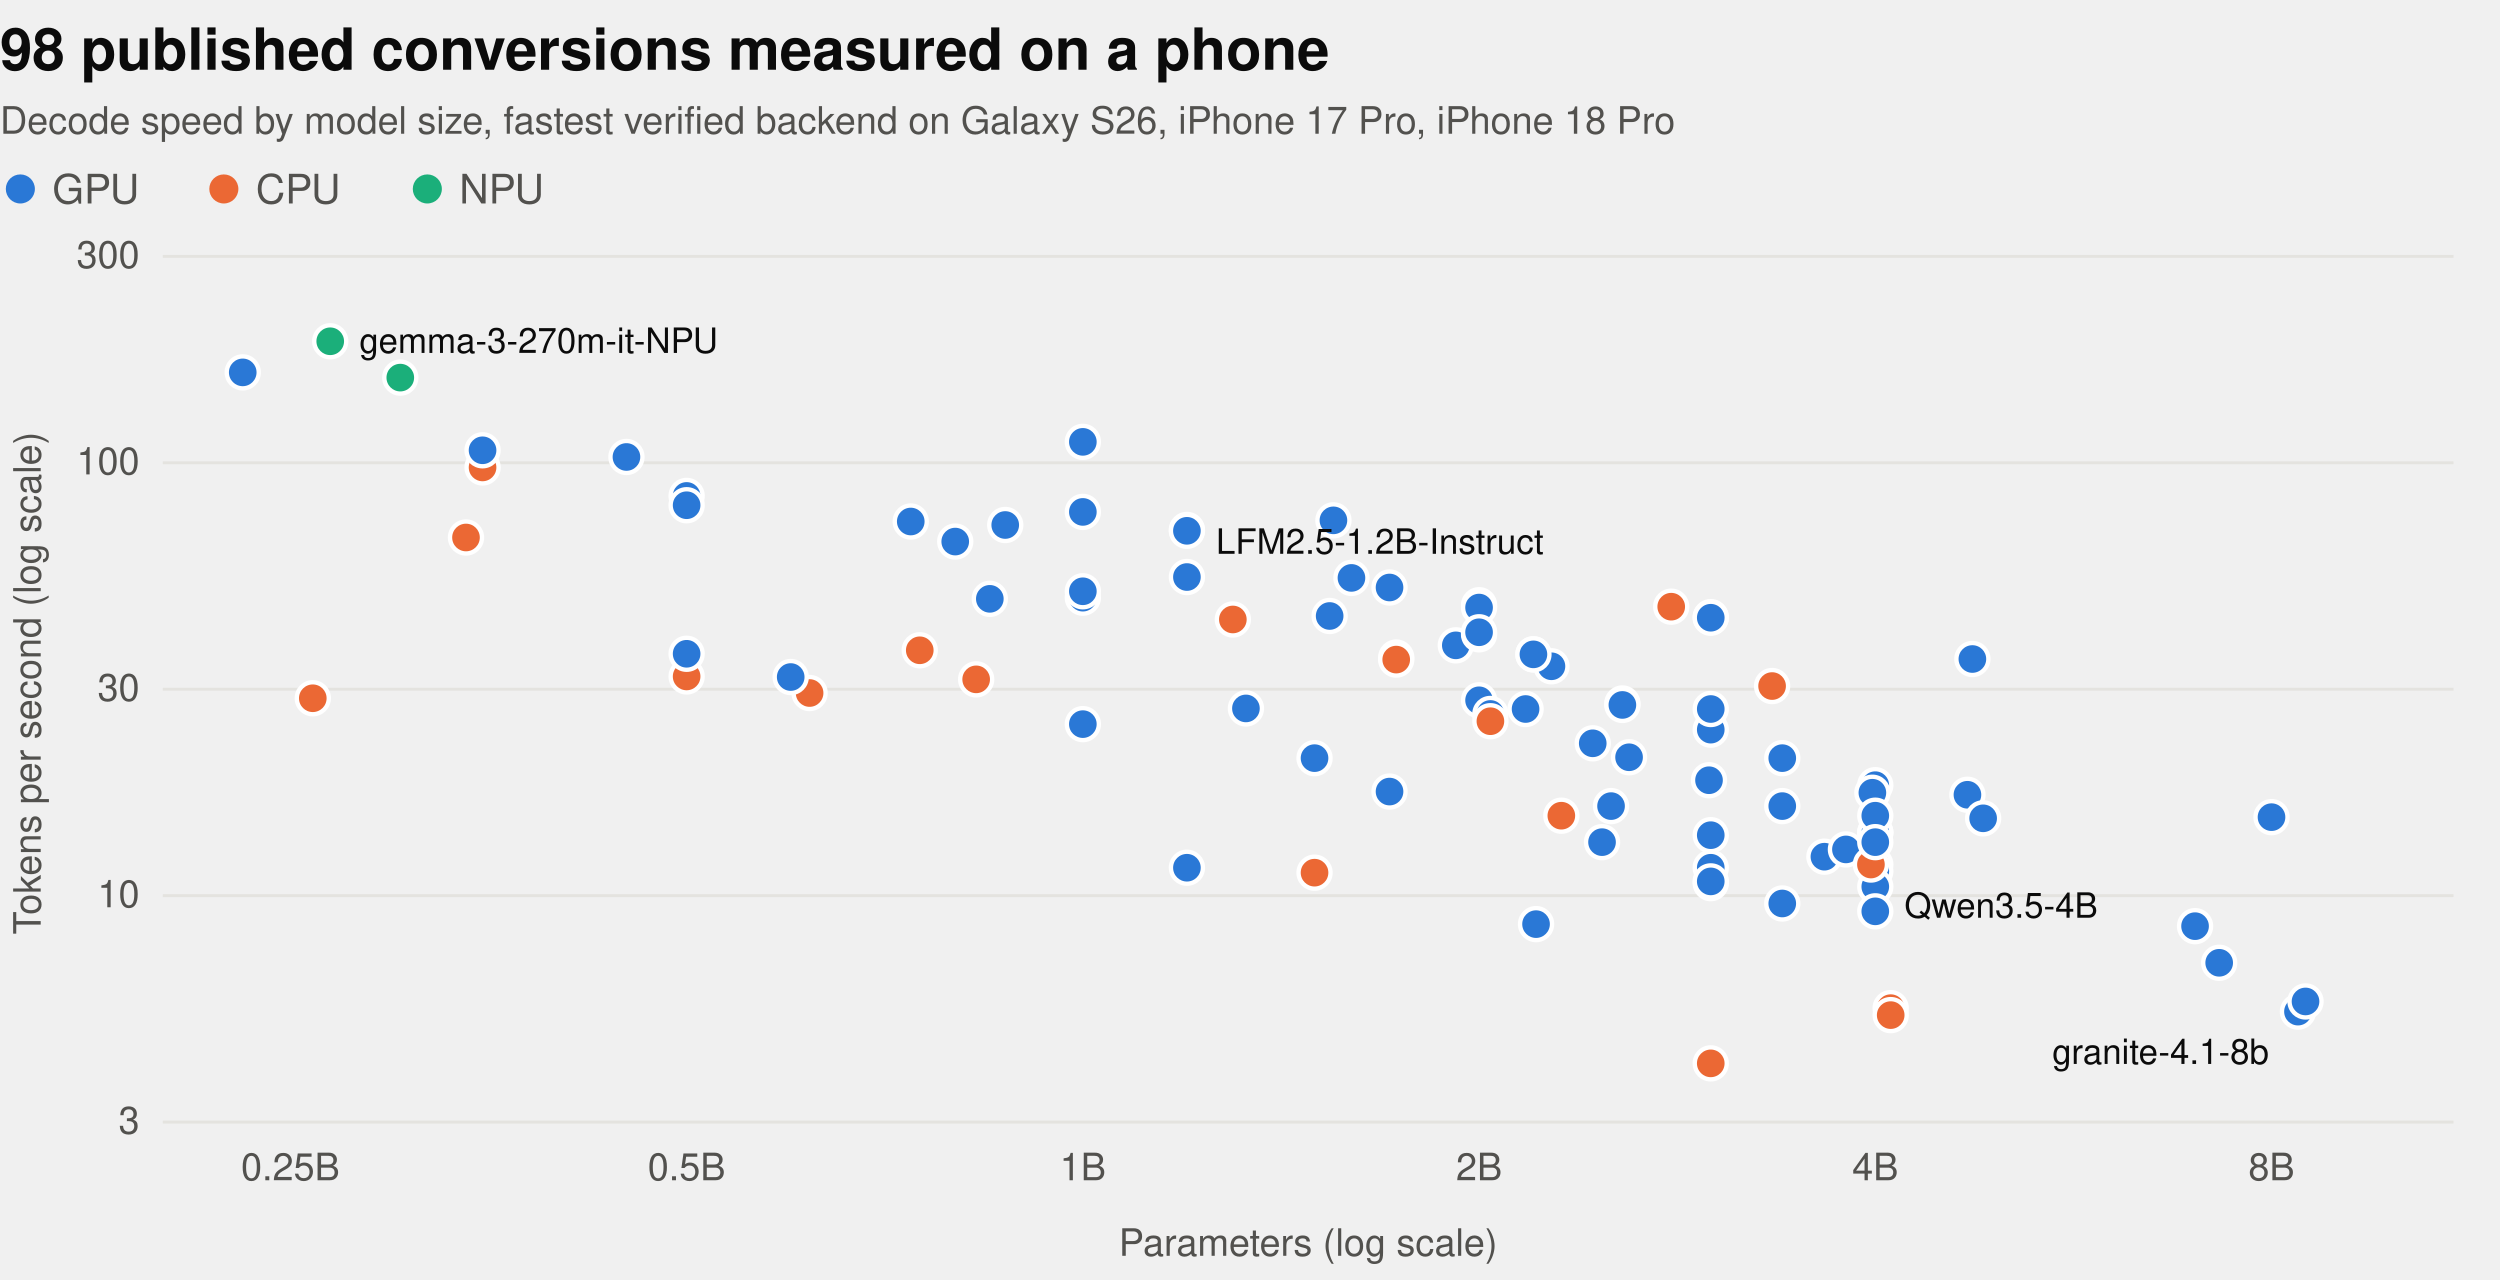
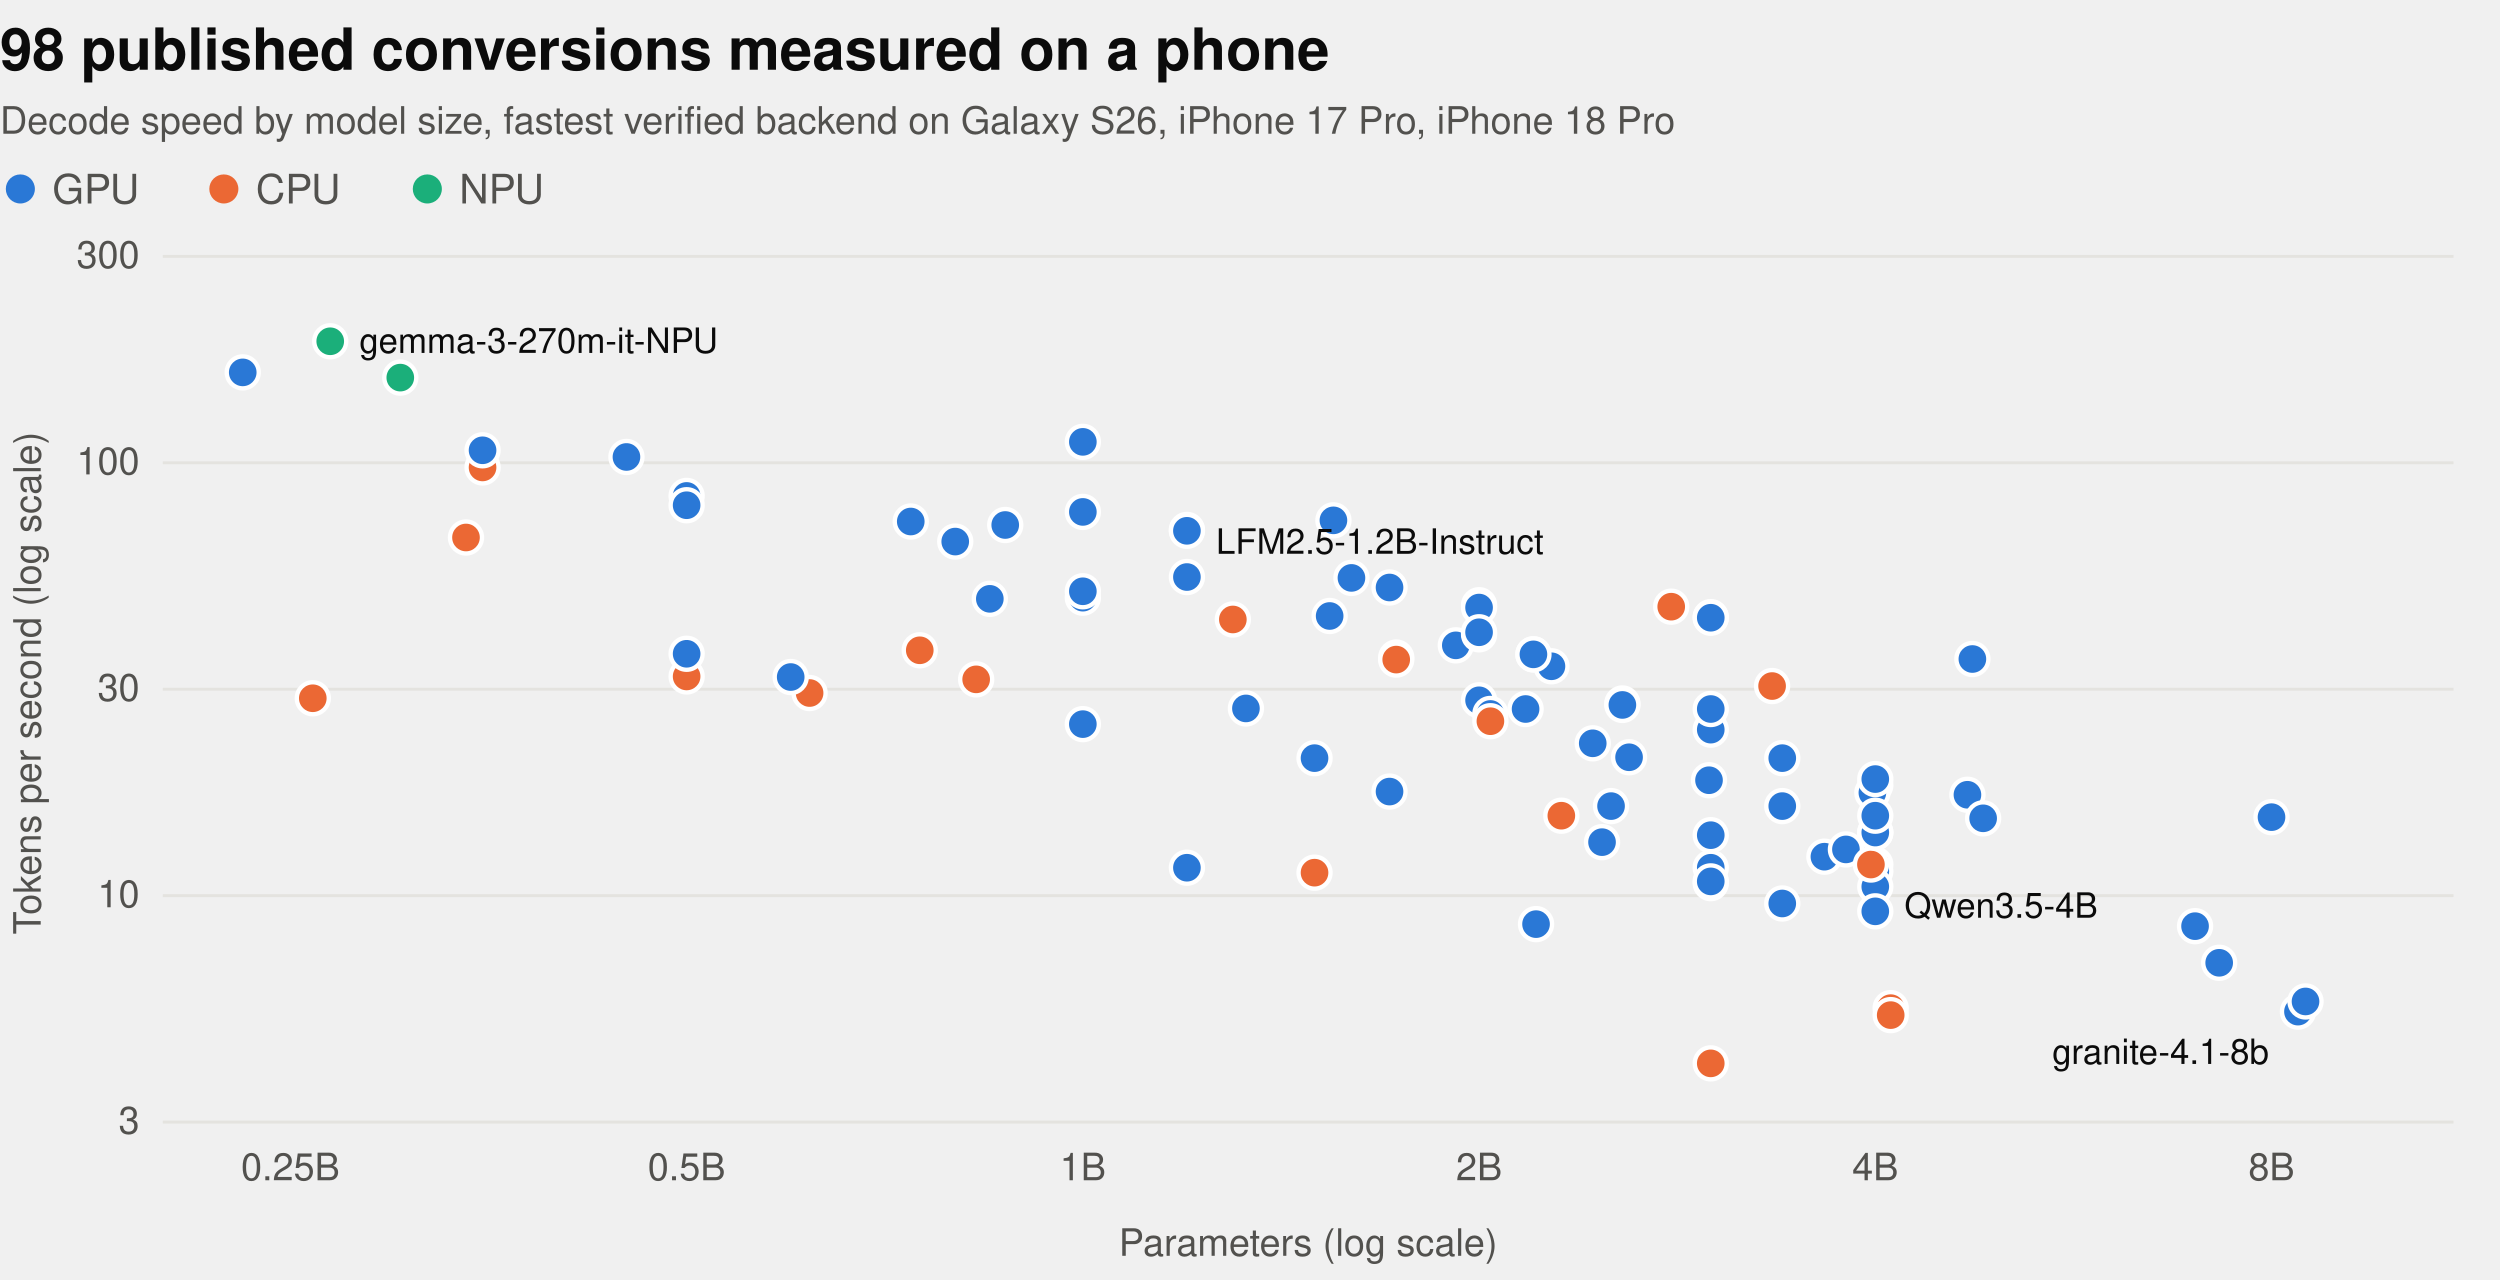
<svg xmlns="http://www.w3.org/2000/svg" viewBox="0 0 860 440" width="860" height="440" role="img" aria-labelledby="t d" font-family="-apple-system, BlinkMacSystemFont, 'Segoe UI', Helvetica, Arial, sans-serif">
  <text x="0.0" y="24.0" font-size="20" font-weight="600" fill="#0b0b0b" text-anchor="start">98 published conversions measured on a phone</text>
  <text x="0.0" y="46.0" font-size="13" font-weight="400" fill="#52514e" text-anchor="start">Decode speed by model size, fastest verified backend on Galaxy S26, iPhone 17 Pro, iPhone 18 Pro</text>
  <circle cx="7" cy="65" r="5" fill="#2a78d6" />
  <text x="18.0" y="70.0" font-size="14" font-weight="400" fill="#52514e" text-anchor="start">GPU</text>
  <circle cx="77" cy="65" r="5" fill="#eb6834" />
  <text x="88.0" y="70.0" font-size="14" font-weight="400" fill="#52514e" text-anchor="start">CPU</text>
  <circle cx="147" cy="65" r="5" fill="#1baf7a" />
  <text x="158.0" y="70.0" font-size="14" font-weight="400" fill="#52514e" text-anchor="start">NPU</text>
  <line x1="56" x2="844" y1="386.0" y2="386.0" stroke="#e4e3df" />
  <text x="48.0" y="390.0" font-size="13" font-weight="400" fill="#52514e" text-anchor="end">3</text>
  <line x1="56" x2="844" y1="308.1" y2="308.1" stroke="#e4e3df" />
  <text x="48.0" y="312.1" font-size="13" font-weight="400" fill="#52514e" text-anchor="end">10</text>
  <line x1="56" x2="844" y1="237.1" y2="237.1" stroke="#e4e3df" />
  <text x="48.0" y="241.1" font-size="13" font-weight="400" fill="#52514e" text-anchor="end">30</text>
  <line x1="56" x2="844" y1="159.2" y2="159.2" stroke="#e4e3df" />
  <text x="48.0" y="163.2" font-size="13" font-weight="400" fill="#52514e" text-anchor="end">100</text>
  <line x1="56" x2="844" y1="88.2" y2="88.2" stroke="#e4e3df" />
  <text x="48.0" y="92.2" font-size="13" font-weight="400" fill="#52514e" text-anchor="end">300</text>
  <text x="99.9" y="406.0" font-size="13" font-weight="400" fill="#52514e" text-anchor="middle">0.25B</text>
  <text x="236.2" y="406.0" font-size="13" font-weight="400" fill="#52514e" text-anchor="middle">0.5B</text>
  <text x="372.5" y="406.0" font-size="13" font-weight="400" fill="#52514e" text-anchor="middle">1B</text>
  <text x="508.8" y="406.0" font-size="13" font-weight="400" fill="#52514e" text-anchor="middle">2B</text>
  <text x="645.1" y="406.0" font-size="13" font-weight="400" fill="#52514e" text-anchor="middle">4B</text>
  <text x="781.4" y="406.0" font-size="13" font-weight="400" fill="#52514e" text-anchor="middle">8B</text>
  <text x="450.0" y="432.0" font-size="13" font-weight="400" fill="#52514e" text-anchor="middle">Parameters (log scale)</text>
  <text transform="translate(14 235.0) rotate(-90)" font-size="13" fill="#52514e" text-anchor="middle">Tokens per second (log scale)</text>
  <circle cx="83.5" cy="128.1" r="5.5" fill="#2a78d6" stroke="#ffffff" stroke-width="1.5" />
  <circle cx="113.6" cy="117.4" r="5.5" fill="#1baf7a" stroke="#ffffff" stroke-width="1.5" />
  <circle cx="137.7" cy="129.9" r="5.5" fill="#1baf7a" stroke="#ffffff" stroke-width="1.5" />
  <circle cx="166.0" cy="160.8" r="5.5" fill="#eb6834" stroke="#ffffff" stroke-width="1.5" />
  <circle cx="166.0" cy="154.9" r="5.5" fill="#2a78d6" stroke="#ffffff" stroke-width="1.5" />
  <circle cx="236.2" cy="232.7" r="5.5" fill="#eb6834" stroke="#ffffff" stroke-width="1.5" />
  <circle cx="236.2" cy="224.9" r="5.5" fill="#2a78d6" stroke="#ffffff" stroke-width="1.5" />
  <circle cx="313.3" cy="179.4" r="5.5" fill="#2a78d6" stroke="#ffffff" stroke-width="1.5" />
  <circle cx="372.5" cy="249.1" r="5.5" fill="#2a78d6" stroke="#ffffff" stroke-width="1.5" />
  <circle cx="372.5" cy="205.6" r="5.5" fill="#2a78d6" stroke="#ffffff" stroke-width="1.5" />
  <circle cx="372.5" cy="203.4" r="5.5" fill="#2a78d6" stroke="#ffffff" stroke-width="1.5" />
  <circle cx="408.3" cy="198.5" r="5.5" fill="#2a78d6" stroke="#ffffff" stroke-width="1.5" />
  <circle cx="408.3" cy="182.3" r="5.5" fill="#2a78d6" stroke="#ffffff" stroke-width="1.5" />
  <circle cx="408.3" cy="298.5" r="5.5" fill="#2a78d6" stroke="#ffffff" stroke-width="1.5" />
  <circle cx="428.6" cy="243.7" r="5.5" fill="#2a78d6" stroke="#ffffff" stroke-width="1.5" />
  <circle cx="452.2" cy="300.2" r="5.5" fill="#eb6834" stroke="#ffffff" stroke-width="1.5" />
  <circle cx="452.2" cy="260.8" r="5.5" fill="#2a78d6" stroke="#ffffff" stroke-width="1.5" />
  <circle cx="457.4" cy="211.9" r="5.5" fill="#2a78d6" stroke="#ffffff" stroke-width="1.5" />
  <circle cx="480.3" cy="226.2" r="5.5" fill="#eb6834" stroke="#ffffff" stroke-width="1.5" />
  <circle cx="480.3" cy="226.9" r="5.5" fill="#eb6834" stroke="#ffffff" stroke-width="1.5" />
  <circle cx="558.1" cy="242.0" r="5.5" fill="#2a78d6" stroke="#ffffff" stroke-width="1.5" />
  <circle cx="558.1" cy="242.5" r="5.5" fill="#2a78d6" stroke="#ffffff" stroke-width="1.5" />
  <circle cx="587.9" cy="268.4" r="5.5" fill="#2a78d6" stroke="#ffffff" stroke-width="1.5" />
  <circle cx="588.5" cy="298.5" r="5.5" fill="#2a78d6" stroke="#ffffff" stroke-width="1.5" />
  <circle cx="588.5" cy="212.3" r="5.5" fill="#2a78d6" stroke="#ffffff" stroke-width="1.5" />
  <circle cx="613.1" cy="260.8" r="5.5" fill="#2a78d6" stroke="#ffffff" stroke-width="1.5" />
  <circle cx="613.1" cy="277.3" r="5.5" fill="#2a78d6" stroke="#ffffff" stroke-width="1.5" />
  <circle cx="645.1" cy="297.4" r="5.5" fill="#eb6834" stroke="#ffffff" stroke-width="1.5" />
  <circle cx="645.1" cy="286.4" r="5.5" fill="#2a78d6" stroke="#ffffff" stroke-width="1.5" />
  <circle cx="645.1" cy="270.1" r="5.5" fill="#2a78d6" stroke="#ffffff" stroke-width="1.5" />
  <circle cx="645.1" cy="299.7" r="5.5" fill="#2a78d6" stroke="#ffffff" stroke-width="1.5" />
  <circle cx="645.1" cy="305.0" r="5.5" fill="#2a78d6" stroke="#ffffff" stroke-width="1.5" />
  <circle cx="790.5" cy="348.0" r="5.5" fill="#2a78d6" stroke="#ffffff" stroke-width="1.5" />
  <circle cx="793.1" cy="344.5" r="5.5" fill="#2a78d6" stroke="#ffffff" stroke-width="1.5" />
  <circle cx="278.5" cy="238.4" r="5.5" fill="#eb6834" stroke="#ffffff" stroke-width="1.5" />
  <circle cx="408.3" cy="182.6" r="5.5" fill="#2a78d6" stroke="#ffffff" stroke-width="1.5" />
  <circle cx="478.0" cy="272.3" r="5.5" fill="#2a78d6" stroke="#ffffff" stroke-width="1.5" />
  <circle cx="478.0" cy="202.1" r="5.5" fill="#2a78d6" stroke="#ffffff" stroke-width="1.5" />
  <circle cx="554.2" cy="277.3" r="5.5" fill="#2a78d6" stroke="#ffffff" stroke-width="1.5" />
  <circle cx="560.4" cy="260.5" r="5.5" fill="#2a78d6" stroke="#ffffff" stroke-width="1.5" />
  <circle cx="588.5" cy="287.3" r="5.5" fill="#2a78d6" stroke="#ffffff" stroke-width="1.5" />
  <circle cx="588.5" cy="303.8" r="5.5" fill="#2a78d6" stroke="#ffffff" stroke-width="1.5" />
  <circle cx="588.5" cy="365.8" r="5.5" fill="#eb6834" stroke="#ffffff" stroke-width="1.5" />
  <circle cx="588.5" cy="212.5" r="5.5" fill="#2a78d6" stroke="#ffffff" stroke-width="1.5" />
  <circle cx="588.5" cy="251.0" r="5.5" fill="#2a78d6" stroke="#ffffff" stroke-width="1.5" />
  <circle cx="613.1" cy="310.8" r="5.5" fill="#2a78d6" stroke="#ffffff" stroke-width="1.5" />
  <circle cx="627.6" cy="294.7" r="5.5" fill="#2a78d6" stroke="#ffffff" stroke-width="1.5" />
  <circle cx="635.0" cy="292.2" r="5.5" fill="#2a78d6" stroke="#ffffff" stroke-width="1.5" />
  <circle cx="643.6" cy="297.4" r="5.5" fill="#eb6834" stroke="#ffffff" stroke-width="1.5" />
  <circle cx="644.1" cy="272.7" r="5.5" fill="#2a78d6" stroke="#ffffff" stroke-width="1.5" />
  <circle cx="645.1" cy="286.4" r="5.5" fill="#2a78d6" stroke="#ffffff" stroke-width="1.5" />
  <circle cx="645.1" cy="313.5" r="5.5" fill="#2a78d6" stroke="#ffffff" stroke-width="1.5" />
  <circle cx="645.1" cy="280.6" r="5.5" fill="#2a78d6" stroke="#ffffff" stroke-width="1.5" />
  <circle cx="650.4" cy="346.8" r="5.5" fill="#eb6834" stroke="#ffffff" stroke-width="1.5" />
  <circle cx="650.4" cy="349.2" r="5.5" fill="#eb6834" stroke="#ffffff" stroke-width="1.5" />
  <circle cx="755.1" cy="318.6" r="5.5" fill="#2a78d6" stroke="#ffffff" stroke-width="1.5" />
  <circle cx="763.4" cy="331.2" r="5.5" fill="#2a78d6" stroke="#ffffff" stroke-width="1.5" />
  <circle cx="781.4" cy="281.1" r="5.5" fill="#2a78d6" stroke="#ffffff" stroke-width="1.5" />
  <circle cx="107.6" cy="240.2" r="5.5" fill="#eb6834" stroke="#ffffff" stroke-width="1.5" />
  <circle cx="215.5" cy="157.2" r="5.5" fill="#2a78d6" stroke="#ffffff" stroke-width="1.5" />
  <circle cx="236.2" cy="170.6" r="5.5" fill="#2a78d6" stroke="#ffffff" stroke-width="1.5" />
  <circle cx="236.2" cy="173.8" r="5.5" fill="#2a78d6" stroke="#ffffff" stroke-width="1.5" />
  <circle cx="328.6" cy="186.3" r="5.5" fill="#2a78d6" stroke="#ffffff" stroke-width="1.5" />
  <circle cx="340.5" cy="206.0" r="5.5" fill="#2a78d6" stroke="#ffffff" stroke-width="1.5" />
  <circle cx="345.8" cy="180.6" r="5.5" fill="#2a78d6" stroke="#ffffff" stroke-width="1.5" />
  <circle cx="372.5" cy="152.0" r="5.5" fill="#2a78d6" stroke="#ffffff" stroke-width="1.5" />
  <circle cx="372.5" cy="176.1" r="5.5" fill="#2a78d6" stroke="#ffffff" stroke-width="1.5" />
  <circle cx="424.1" cy="213.1" r="5.5" fill="#eb6834" stroke="#ffffff" stroke-width="1.5" />
  <circle cx="458.7" cy="179.0" r="5.5" fill="#2a78d6" stroke="#ffffff" stroke-width="1.5" />
  <circle cx="464.9" cy="198.8" r="5.5" fill="#2a78d6" stroke="#ffffff" stroke-width="1.5" />
  <circle cx="500.8" cy="222.0" r="5.5" fill="#2a78d6" stroke="#ffffff" stroke-width="1.5" />
  <circle cx="508.8" cy="208.2" r="5.5" fill="#2a78d6" stroke="#ffffff" stroke-width="1.5" />
  <circle cx="508.8" cy="218.2" r="5.5" fill="#2a78d6" stroke="#ffffff" stroke-width="1.5" />
  <circle cx="508.8" cy="240.9" r="5.5" fill="#2a78d6" stroke="#ffffff" stroke-width="1.5" />
  <circle cx="508.8" cy="209.0" r="5.5" fill="#2a78d6" stroke="#ffffff" stroke-width="1.5" />
  <circle cx="527.5" cy="225.1" r="5.5" fill="#2a78d6" stroke="#ffffff" stroke-width="1.5" />
  <circle cx="533.7" cy="229.2" r="5.5" fill="#2a78d6" stroke="#ffffff" stroke-width="1.5" />
  <circle cx="547.9" cy="255.7" r="5.5" fill="#2a78d6" stroke="#ffffff" stroke-width="1.5" />
  <circle cx="551.1" cy="289.7" r="5.5" fill="#2a78d6" stroke="#ffffff" stroke-width="1.5" />
  <circle cx="588.5" cy="243.9" r="5.5" fill="#2a78d6" stroke="#ffffff" stroke-width="1.5" />
  <circle cx="609.6" cy="236.0" r="5.5" fill="#eb6834" stroke="#ffffff" stroke-width="1.5" />
-   <circle cx="645.1" cy="289.7" r="5.5" fill="#2a78d6" stroke="#ffffff" stroke-width="1.5" />
+   <circle cx="645.1" cy="268.0" r="5.5" fill="#2a78d6" stroke="#ffffff" stroke-width="1.5" />
  <circle cx="676.8" cy="273.4" r="5.5" fill="#2a78d6" stroke="#ffffff" stroke-width="1.5" />
  <circle cx="678.5" cy="226.7" r="5.5" fill="#2a78d6" stroke="#ffffff" stroke-width="1.5" />
  <circle cx="682.2" cy="281.5" r="5.5" fill="#2a78d6" stroke="#ffffff" stroke-width="1.5" />
  <circle cx="160.3" cy="184.9" r="5.5" fill="#eb6834" stroke="#ffffff" stroke-width="1.5" />
  <circle cx="272.0" cy="232.9" r="5.5" fill="#2a78d6" stroke="#ffffff" stroke-width="1.5" />
  <circle cx="316.4" cy="223.7" r="5.5" fill="#eb6834" stroke="#ffffff" stroke-width="1.5" />
  <circle cx="335.8" cy="233.7" r="5.5" fill="#eb6834" stroke="#ffffff" stroke-width="1.5" />
  <circle cx="508.8" cy="217.5" r="5.5" fill="#2a78d6" stroke="#ffffff" stroke-width="1.5" />
  <circle cx="512.7" cy="245.6" r="5.5" fill="#2a78d6" stroke="#ffffff" stroke-width="1.5" />
  <circle cx="512.7" cy="248.1" r="5.5" fill="#eb6834" stroke="#ffffff" stroke-width="1.5" />
  <circle cx="524.8" cy="243.9" r="5.5" fill="#2a78d6" stroke="#ffffff" stroke-width="1.5" />
  <circle cx="527.5" cy="225.1" r="5.5" fill="#2a78d6" stroke="#ffffff" stroke-width="1.5" />
  <circle cx="528.4" cy="317.9" r="5.5" fill="#2a78d6" stroke="#ffffff" stroke-width="1.5" />
  <circle cx="537.1" cy="280.6" r="5.5" fill="#eb6834" stroke="#ffffff" stroke-width="1.5" />
  <circle cx="574.9" cy="208.7" r="5.5" fill="#eb6834" stroke="#ffffff" stroke-width="1.5" />
  <circle cx="588.5" cy="303.2" r="5.5" fill="#2a78d6" stroke="#ffffff" stroke-width="1.5" />
  <text x="123.6" y="121.4" font-size="12" font-weight="400" fill="#0b0b0b" text-anchor="start">gemma-3-270m-it-NPU</text>
  <text x="418.3" y="190.5" font-size="12" font-weight="400" fill="#0b0b0b" text-anchor="start">LFM2.5-1.2B-Instruct</text>
  <text x="655.1" y="315.7" font-size="12" font-weight="400" fill="#0b0b0b" text-anchor="start">Qwen3.5-4B</text>
  <text x="780.5" y="366.0" font-size="12" font-weight="400" fill="#0b0b0b" text-anchor="end">granite-4.1-8b</text>
</svg>
